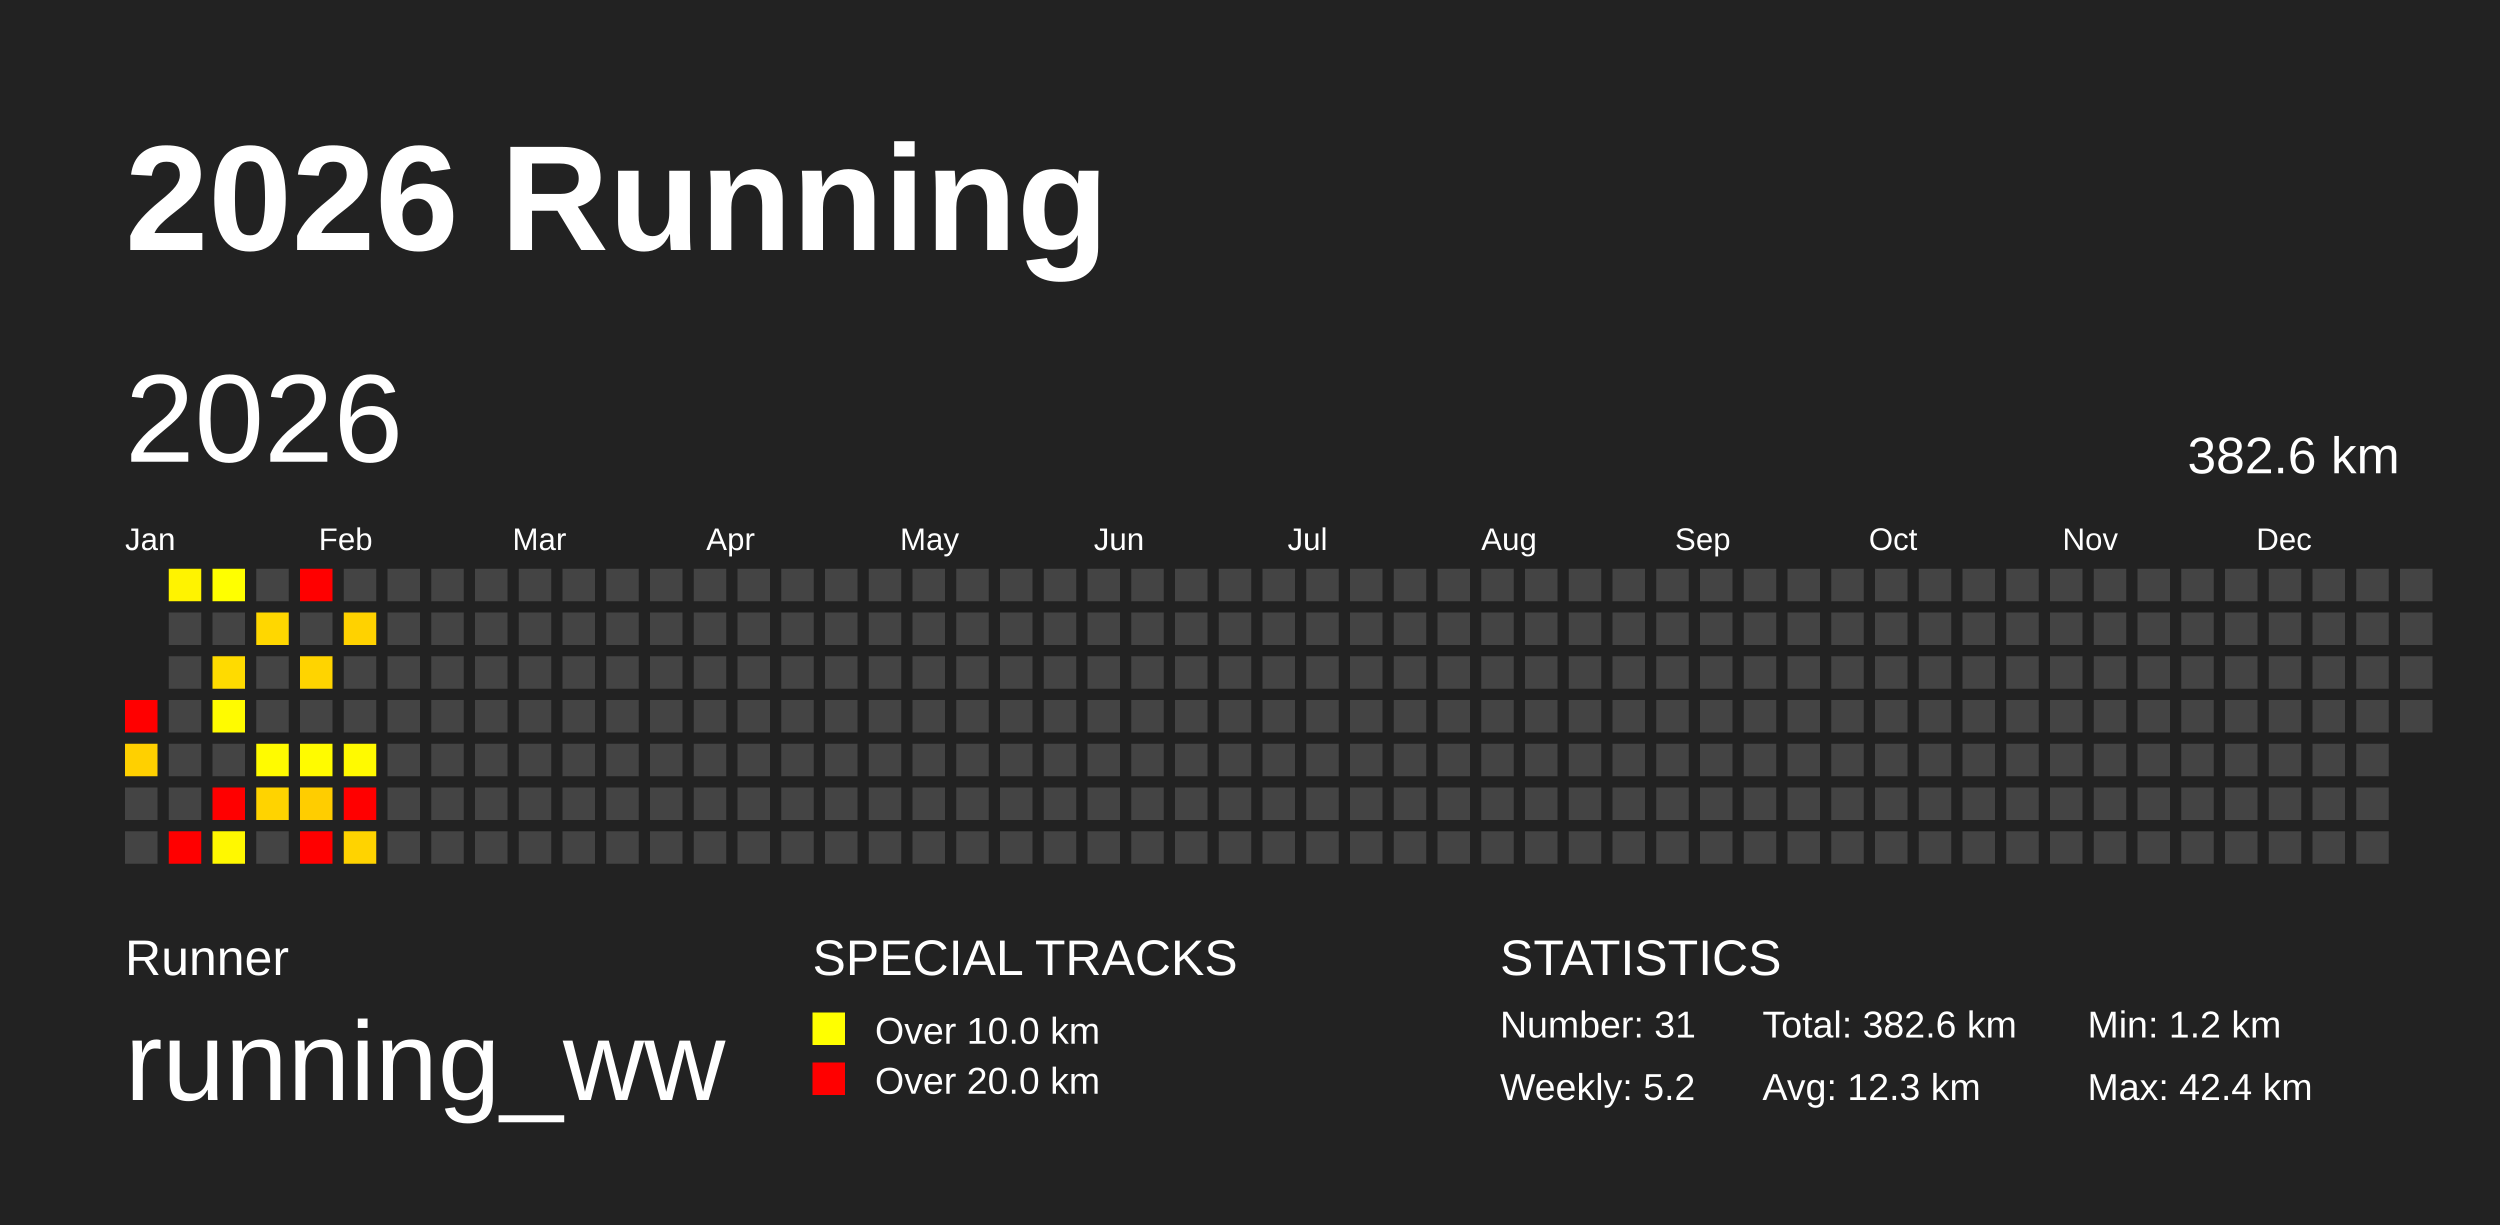
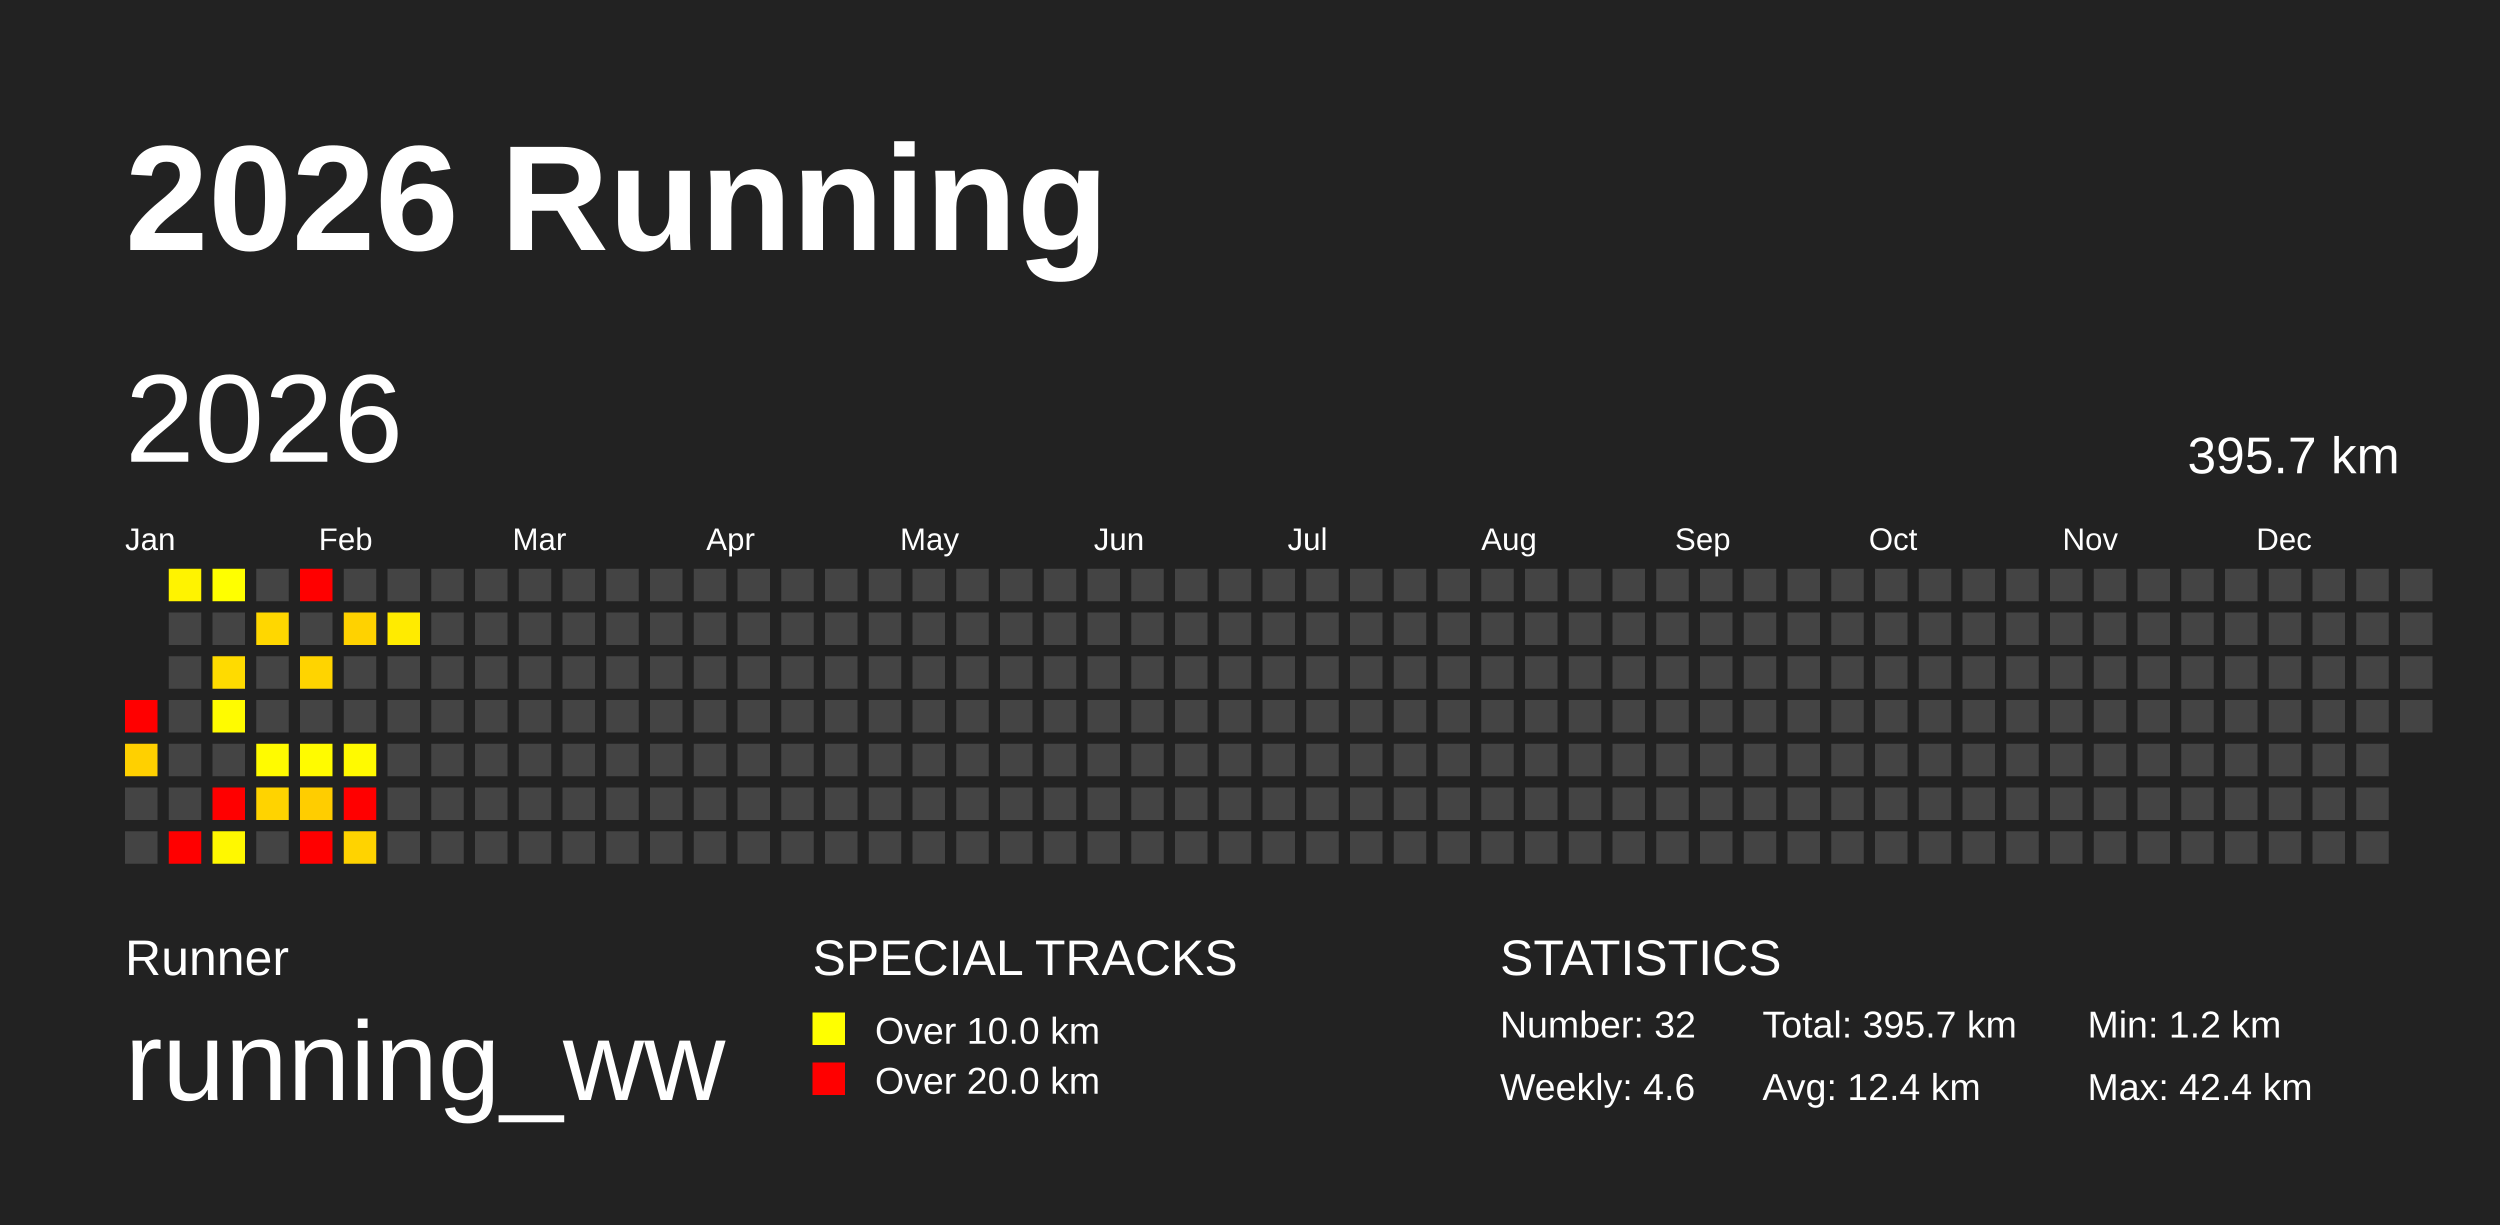
<svg xmlns="http://www.w3.org/2000/svg" baseProfile="full" height="98mm" version="1.1" viewBox="0,0,200,98" width="200mm">
  <defs />
  <rect fill="#222222" height="98" width="200" x="0" y="0" />
  <text fill="#FFFFFF" style="font-size:12px; font-family:Arial; font-weight:bold;" x="10" y="20">2026 Running</text>
  <text fill="#FFFFFF" style="font-size:4px; font-family:Arial" x="10" y="78">Runner</text>
  <text fill="#FFFFFF" style="font-size:9px; font-family:Arial" x="10" y="88">running_ww</text>
  <text fill="#FFFFFF" style="font-size:4px; font-family:Arial" x="65" y="78">SPECIAL TRACKS</text>
  <rect fill="yellow" height="2.6" width="2.6" x="65" y="81" />
  <text fill="#FFFFFF" style="font-size:3px; font-family:Arial" x="70" y="83.5">Over 10.0 km</text>
  <rect fill="red" height="2.6" width="2.6" x="65" y="85" />
  <text fill="#FFFFFF" style="font-size:3px; font-family:Arial" x="70" y="87.5">Over 20.0 km</text>
  <text fill="#FFFFFF" style="font-size:4px; font-family:Arial" x="120" y="78">STATISTICS</text>
-   <text fill="#FFFFFF" style="font-size:3px; font-family:Arial" x="120" y="83">Number: 31</text>
-   <text fill="#FFFFFF" style="font-size:3px; font-family:Arial" x="120" y="88">Weekly: 5.2</text>
-   <text fill="#FFFFFF" style="font-size:3px; font-family:Arial" x="141" y="83">Total: 382.6 km</text>
-   <text fill="#FFFFFF" style="font-size:3px; font-family:Arial" x="141" y="88">Avg: 12.3 km</text>
+   <text fill="#FFFFFF" style="font-size:3px; font-family:Arial" x="120" y="83">Number: 32</text>
+   <text fill="#FFFFFF" style="font-size:3px; font-family:Arial" x="120" y="88">Weekly: 4.6</text>
+   <text fill="#FFFFFF" style="font-size:3px; font-family:Arial" x="141" y="83">Total: 395.7 km</text>
+   <text fill="#FFFFFF" style="font-size:3px; font-family:Arial" x="141" y="88">Avg: 12.4 km</text>
  <text fill="#FFFFFF" style="font-size:3px; font-family:Arial" x="167" y="83">Min: 1.2 km</text>
  <text fill="#FFFFFF" style="font-size:3px; font-family:Arial" x="167" y="88">Max: 42.4 km</text>
  <text dominant-baseline="hanging" fill="#FFFFFF" style="font-size:10.0px; font-family:Arial;" x="10" y="30">2026</text>
-   <text dominant-baseline="hanging" fill="#FFFFFF" style="font-size:4.125px; font-family:Arial;" x="175" y="35">382.6 km</text>
+   <text dominant-baseline="hanging" fill="#FFFFFF" style="font-size:4.125px; font-family:Arial;" x="175" y="35">395.7 km</text>
  <text fill="#FFFFFF" style="font-size:2.5px; font-family:Arial" x="10.0" y="44">Jan</text>
  <text fill="#FFFFFF" style="font-size:2.5px; font-family:Arial" x="25.5" y="44">Feb</text>
  <text fill="#FFFFFF" style="font-size:2.5px; font-family:Arial" x="41.0" y="44">Mar</text>
  <text fill="#FFFFFF" style="font-size:2.5px; font-family:Arial" x="56.5" y="44">Apr</text>
  <text fill="#FFFFFF" style="font-size:2.5px; font-family:Arial" x="72.0" y="44">May</text>
  <text fill="#FFFFFF" style="font-size:2.5px; font-family:Arial" x="87.5" y="44">Jun</text>
  <text fill="#FFFFFF" style="font-size:2.5px; font-family:Arial" x="103.0" y="44">Jul</text>
  <text fill="#FFFFFF" style="font-size:2.5px; font-family:Arial" x="118.5" y="44">Aug</text>
  <text fill="#FFFFFF" style="font-size:2.5px; font-family:Arial" x="134.0" y="44">Sep</text>
  <text fill="#FFFFFF" style="font-size:2.5px; font-family:Arial" x="149.5" y="44">Oct</text>
  <text fill="#FFFFFF" style="font-size:2.5px; font-family:Arial" x="165.0" y="44">Nov</text>
  <text fill="#FFFFFF" style="font-size:2.5px; font-family:Arial" x="180.5" y="44">Dec</text>
  <rect fill="red" height="2.6" width="2.6" x="10.0" y="56.0" />
  <rect fill="#ffd000" height="2.6" width="2.6" x="10.0" y="59.5" />
  <rect fill="#444444" height="2.6" width="2.6" x="10.0" y="63.0" />
  <rect fill="#444444" height="2.6" width="2.6" x="10.0" y="66.5" />
  <rect fill="#fff300" height="2.6" width="2.6" x="13.5" y="45.5" />
  <rect fill="#444444" height="2.6" width="2.6" x="13.5" y="49.0" />
  <rect fill="#444444" height="2.6" width="2.6" x="13.5" y="52.5" />
  <rect fill="#444444" height="2.6" width="2.6" x="13.5" y="56.0" />
  <rect fill="#444444" height="2.6" width="2.6" x="13.5" y="59.5" />
  <rect fill="#444444" height="2.6" width="2.6" x="13.5" y="63.0" />
  <rect fill="red" height="2.6" width="2.6" x="13.5" y="66.5" />
  <rect fill="#ffff00" height="2.6" width="2.6" x="17.0" y="45.5" />
  <rect fill="#444444" height="2.6" width="2.6" x="17.0" y="49.0" />
  <rect fill="#ffdb00" height="2.6" width="2.6" x="17.0" y="52.5" />
  <rect fill="#fffb00" height="2.6" width="2.6" x="17.0" y="56.0" />
  <rect fill="#444444" height="2.6" width="2.6" x="17.0" y="59.5" />
  <rect fill="red" height="2.6" width="2.6" x="17.0" y="63.0" />
  <rect fill="#fff800" height="2.6" width="2.6" x="17.0" y="66.5" />
  <rect fill="#444444" height="2.6" width="2.6" x="20.5" y="45.5" />
  <rect fill="#ffd700" height="2.6" width="2.6" x="20.5" y="49.0" />
  <rect fill="#444444" height="2.6" width="2.6" x="20.5" y="52.5" />
  <rect fill="#444444" height="2.6" width="2.6" x="20.5" y="56.0" />
  <rect fill="#fffb00" height="2.6" width="2.6" x="20.5" y="59.5" />
  <rect fill="#ffd300" height="2.6" width="2.6" x="20.5" y="63.0" />
  <rect fill="#444444" height="2.6" width="2.6" x="20.5" y="66.5" />
  <rect fill="red" height="2.6" width="2.6" x="24.0" y="45.5" />
  <rect fill="#444444" height="2.6" width="2.6" x="24.0" y="49.0" />
  <rect fill="#ffd400" height="2.6" width="2.6" x="24.0" y="52.5" />
  <rect fill="#444444" height="2.6" width="2.6" x="24.0" y="56.0" />
  <rect fill="#fffb00" height="2.6" width="2.6" x="24.0" y="59.5" />
  <rect fill="#ffcd00" height="2.6" width="2.6" x="24.0" y="63.0" />
  <rect fill="red" height="2.6" width="2.6" x="24.0" y="66.5" />
  <rect fill="#444444" height="2.6" width="2.6" x="27.5" y="45.5" />
  <rect fill="#ffd200" height="2.6" width="2.6" x="27.5" y="49.0" />
  <rect fill="#444444" height="2.6" width="2.6" x="27.5" y="52.5" />
  <rect fill="#444444" height="2.6" width="2.6" x="27.5" y="56.0" />
  <rect fill="#fffa00" height="2.6" width="2.6" x="27.5" y="59.5" />
  <rect fill="red" height="2.6" width="2.6" x="27.5" y="63.0" />
  <rect fill="#ffd300" height="2.6" width="2.6" x="27.5" y="66.5" />
  <rect fill="#444444" height="2.6" width="2.6" x="31.0" y="45.5" />
-   <rect fill="#444444" height="2.6" width="2.6" x="31.0" y="49.0" />
+   <rect fill="#ffeb00" height="2.6" width="2.6" x="31.0" y="49.0" />
  <rect fill="#444444" height="2.6" width="2.6" x="31.0" y="52.5" />
  <rect fill="#444444" height="2.6" width="2.6" x="31.0" y="56.0" />
  <rect fill="#444444" height="2.6" width="2.6" x="31.0" y="59.5" />
  <rect fill="#444444" height="2.6" width="2.6" x="31.0" y="63.0" />
  <rect fill="#444444" height="2.6" width="2.6" x="31.0" y="66.5" />
  <rect fill="#444444" height="2.6" width="2.6" x="34.5" y="45.5" />
  <rect fill="#444444" height="2.6" width="2.6" x="34.5" y="49.0" />
  <rect fill="#444444" height="2.6" width="2.6" x="34.5" y="52.5" />
  <rect fill="#444444" height="2.6" width="2.6" x="34.5" y="56.0" />
  <rect fill="#444444" height="2.6" width="2.6" x="34.5" y="59.5" />
  <rect fill="#444444" height="2.6" width="2.6" x="34.5" y="63.0" />
  <rect fill="#444444" height="2.6" width="2.6" x="34.5" y="66.5" />
  <rect fill="#444444" height="2.6" width="2.6" x="38.0" y="45.5" />
  <rect fill="#444444" height="2.6" width="2.6" x="38.0" y="49.0" />
  <rect fill="#444444" height="2.6" width="2.6" x="38.0" y="52.5" />
  <rect fill="#444444" height="2.6" width="2.6" x="38.0" y="56.0" />
  <rect fill="#444444" height="2.6" width="2.6" x="38.0" y="59.5" />
  <rect fill="#444444" height="2.6" width="2.6" x="38.0" y="63.0" />
  <rect fill="#444444" height="2.6" width="2.6" x="38.0" y="66.5" />
  <rect fill="#444444" height="2.6" width="2.6" x="41.5" y="45.5" />
  <rect fill="#444444" height="2.6" width="2.6" x="41.5" y="49.0" />
  <rect fill="#444444" height="2.6" width="2.6" x="41.5" y="52.5" />
  <rect fill="#444444" height="2.6" width="2.6" x="41.5" y="56.0" />
  <rect fill="#444444" height="2.6" width="2.6" x="41.5" y="59.5" />
  <rect fill="#444444" height="2.6" width="2.6" x="41.5" y="63.0" />
  <rect fill="#444444" height="2.6" width="2.6" x="41.5" y="66.5" />
  <rect fill="#444444" height="2.6" width="2.6" x="45.0" y="45.5" />
  <rect fill="#444444" height="2.6" width="2.6" x="45.0" y="49.0" />
  <rect fill="#444444" height="2.6" width="2.6" x="45.0" y="52.5" />
  <rect fill="#444444" height="2.6" width="2.6" x="45.0" y="56.0" />
  <rect fill="#444444" height="2.6" width="2.6" x="45.0" y="59.5" />
  <rect fill="#444444" height="2.6" width="2.6" x="45.0" y="63.0" />
  <rect fill="#444444" height="2.6" width="2.6" x="45.0" y="66.5" />
  <rect fill="#444444" height="2.6" width="2.6" x="48.5" y="45.5" />
  <rect fill="#444444" height="2.6" width="2.6" x="48.5" y="49.0" />
  <rect fill="#444444" height="2.6" width="2.6" x="48.5" y="52.5" />
  <rect fill="#444444" height="2.6" width="2.6" x="48.5" y="56.0" />
  <rect fill="#444444" height="2.6" width="2.6" x="48.5" y="59.5" />
  <rect fill="#444444" height="2.6" width="2.6" x="48.5" y="63.0" />
  <rect fill="#444444" height="2.6" width="2.6" x="48.5" y="66.5" />
  <rect fill="#444444" height="2.6" width="2.6" x="52.0" y="45.5" />
  <rect fill="#444444" height="2.6" width="2.6" x="52.0" y="49.0" />
  <rect fill="#444444" height="2.6" width="2.6" x="52.0" y="52.5" />
  <rect fill="#444444" height="2.6" width="2.6" x="52.0" y="56.0" />
  <rect fill="#444444" height="2.6" width="2.6" x="52.0" y="59.5" />
  <rect fill="#444444" height="2.6" width="2.6" x="52.0" y="63.0" />
  <rect fill="#444444" height="2.6" width="2.6" x="52.0" y="66.5" />
  <rect fill="#444444" height="2.6" width="2.6" x="55.5" y="45.5" />
  <rect fill="#444444" height="2.6" width="2.6" x="55.5" y="49.0" />
  <rect fill="#444444" height="2.6" width="2.6" x="55.5" y="52.5" />
  <rect fill="#444444" height="2.6" width="2.6" x="55.5" y="56.0" />
  <rect fill="#444444" height="2.6" width="2.6" x="55.5" y="59.5" />
  <rect fill="#444444" height="2.6" width="2.6" x="55.5" y="63.0" />
  <rect fill="#444444" height="2.6" width="2.6" x="55.5" y="66.5" />
  <rect fill="#444444" height="2.6" width="2.6" x="59.0" y="45.5" />
  <rect fill="#444444" height="2.6" width="2.6" x="59.0" y="49.0" />
  <rect fill="#444444" height="2.6" width="2.6" x="59.0" y="52.5" />
  <rect fill="#444444" height="2.6" width="2.6" x="59.0" y="56.0" />
  <rect fill="#444444" height="2.6" width="2.6" x="59.0" y="59.5" />
  <rect fill="#444444" height="2.6" width="2.6" x="59.0" y="63.0" />
  <rect fill="#444444" height="2.6" width="2.6" x="59.0" y="66.5" />
  <rect fill="#444444" height="2.6" width="2.6" x="62.5" y="45.5" />
  <rect fill="#444444" height="2.6" width="2.6" x="62.5" y="49.0" />
  <rect fill="#444444" height="2.6" width="2.6" x="62.5" y="52.5" />
  <rect fill="#444444" height="2.6" width="2.6" x="62.5" y="56.0" />
  <rect fill="#444444" height="2.6" width="2.6" x="62.5" y="59.5" />
  <rect fill="#444444" height="2.6" width="2.6" x="62.5" y="63.0" />
  <rect fill="#444444" height="2.6" width="2.6" x="62.5" y="66.5" />
  <rect fill="#444444" height="2.6" width="2.6" x="66.0" y="45.5" />
  <rect fill="#444444" height="2.6" width="2.6" x="66.0" y="49.0" />
  <rect fill="#444444" height="2.6" width="2.6" x="66.0" y="52.5" />
  <rect fill="#444444" height="2.6" width="2.6" x="66.0" y="56.0" />
  <rect fill="#444444" height="2.6" width="2.6" x="66.0" y="59.5" />
  <rect fill="#444444" height="2.6" width="2.6" x="66.0" y="63.0" />
  <rect fill="#444444" height="2.6" width="2.6" x="66.0" y="66.5" />
  <rect fill="#444444" height="2.6" width="2.6" x="69.5" y="45.5" />
  <rect fill="#444444" height="2.6" width="2.6" x="69.5" y="49.0" />
  <rect fill="#444444" height="2.6" width="2.6" x="69.5" y="52.5" />
  <rect fill="#444444" height="2.6" width="2.6" x="69.5" y="56.0" />
  <rect fill="#444444" height="2.6" width="2.6" x="69.5" y="59.5" />
  <rect fill="#444444" height="2.6" width="2.6" x="69.5" y="63.0" />
  <rect fill="#444444" height="2.6" width="2.6" x="69.5" y="66.5" />
  <rect fill="#444444" height="2.6" width="2.6" x="73.0" y="45.5" />
  <rect fill="#444444" height="2.6" width="2.6" x="73.0" y="49.0" />
  <rect fill="#444444" height="2.6" width="2.6" x="73.0" y="52.5" />
  <rect fill="#444444" height="2.6" width="2.6" x="73.0" y="56.0" />
  <rect fill="#444444" height="2.6" width="2.6" x="73.0" y="59.5" />
  <rect fill="#444444" height="2.6" width="2.6" x="73.0" y="63.0" />
  <rect fill="#444444" height="2.6" width="2.6" x="73.0" y="66.5" />
  <rect fill="#444444" height="2.6" width="2.6" x="76.5" y="45.5" />
  <rect fill="#444444" height="2.6" width="2.6" x="76.5" y="49.0" />
  <rect fill="#444444" height="2.6" width="2.6" x="76.5" y="52.5" />
  <rect fill="#444444" height="2.6" width="2.6" x="76.5" y="56.0" />
  <rect fill="#444444" height="2.6" width="2.6" x="76.5" y="59.5" />
  <rect fill="#444444" height="2.6" width="2.6" x="76.5" y="63.0" />
  <rect fill="#444444" height="2.6" width="2.6" x="76.5" y="66.5" />
  <rect fill="#444444" height="2.6" width="2.6" x="80.0" y="45.5" />
  <rect fill="#444444" height="2.6" width="2.6" x="80.0" y="49.0" />
  <rect fill="#444444" height="2.6" width="2.6" x="80.0" y="52.5" />
  <rect fill="#444444" height="2.6" width="2.6" x="80.0" y="56.0" />
  <rect fill="#444444" height="2.6" width="2.6" x="80.0" y="59.5" />
  <rect fill="#444444" height="2.6" width="2.6" x="80.0" y="63.0" />
  <rect fill="#444444" height="2.6" width="2.6" x="80.0" y="66.5" />
  <rect fill="#444444" height="2.6" width="2.6" x="83.5" y="45.5" />
  <rect fill="#444444" height="2.6" width="2.6" x="83.5" y="49.0" />
  <rect fill="#444444" height="2.6" width="2.6" x="83.5" y="52.5" />
  <rect fill="#444444" height="2.6" width="2.6" x="83.5" y="56.0" />
  <rect fill="#444444" height="2.6" width="2.6" x="83.5" y="59.5" />
  <rect fill="#444444" height="2.6" width="2.6" x="83.5" y="63.0" />
  <rect fill="#444444" height="2.6" width="2.6" x="83.5" y="66.5" />
  <rect fill="#444444" height="2.6" width="2.6" x="87.0" y="45.5" />
  <rect fill="#444444" height="2.6" width="2.6" x="87.0" y="49.0" />
  <rect fill="#444444" height="2.6" width="2.6" x="87.0" y="52.5" />
  <rect fill="#444444" height="2.6" width="2.6" x="87.0" y="56.0" />
  <rect fill="#444444" height="2.6" width="2.6" x="87.0" y="59.5" />
  <rect fill="#444444" height="2.6" width="2.6" x="87.0" y="63.0" />
  <rect fill="#444444" height="2.6" width="2.6" x="87.0" y="66.5" />
  <rect fill="#444444" height="2.6" width="2.6" x="90.5" y="45.5" />
  <rect fill="#444444" height="2.6" width="2.6" x="90.5" y="49.0" />
  <rect fill="#444444" height="2.6" width="2.6" x="90.5" y="52.5" />
  <rect fill="#444444" height="2.6" width="2.6" x="90.5" y="56.0" />
  <rect fill="#444444" height="2.6" width="2.6" x="90.5" y="59.5" />
  <rect fill="#444444" height="2.6" width="2.6" x="90.5" y="63.0" />
  <rect fill="#444444" height="2.6" width="2.6" x="90.5" y="66.5" />
  <rect fill="#444444" height="2.6" width="2.6" x="94.0" y="45.5" />
  <rect fill="#444444" height="2.6" width="2.6" x="94.0" y="49.0" />
  <rect fill="#444444" height="2.6" width="2.6" x="94.0" y="52.5" />
  <rect fill="#444444" height="2.6" width="2.6" x="94.0" y="56.0" />
  <rect fill="#444444" height="2.6" width="2.6" x="94.0" y="59.5" />
  <rect fill="#444444" height="2.6" width="2.6" x="94.0" y="63.0" />
  <rect fill="#444444" height="2.6" width="2.6" x="94.0" y="66.5" />
  <rect fill="#444444" height="2.6" width="2.6" x="97.5" y="45.5" />
  <rect fill="#444444" height="2.6" width="2.6" x="97.5" y="49.0" />
  <rect fill="#444444" height="2.6" width="2.6" x="97.5" y="52.5" />
  <rect fill="#444444" height="2.6" width="2.6" x="97.5" y="56.0" />
  <rect fill="#444444" height="2.6" width="2.6" x="97.5" y="59.5" />
  <rect fill="#444444" height="2.6" width="2.6" x="97.5" y="63.0" />
  <rect fill="#444444" height="2.6" width="2.6" x="97.5" y="66.5" />
  <rect fill="#444444" height="2.6" width="2.6" x="101.0" y="45.5" />
  <rect fill="#444444" height="2.6" width="2.6" x="101.0" y="49.0" />
  <rect fill="#444444" height="2.6" width="2.6" x="101.0" y="52.5" />
  <rect fill="#444444" height="2.6" width="2.6" x="101.0" y="56.0" />
  <rect fill="#444444" height="2.6" width="2.6" x="101.0" y="59.5" />
  <rect fill="#444444" height="2.6" width="2.6" x="101.0" y="63.0" />
  <rect fill="#444444" height="2.6" width="2.6" x="101.0" y="66.5" />
  <rect fill="#444444" height="2.6" width="2.6" x="104.5" y="45.5" />
  <rect fill="#444444" height="2.6" width="2.6" x="104.5" y="49.0" />
  <rect fill="#444444" height="2.6" width="2.6" x="104.5" y="52.5" />
  <rect fill="#444444" height="2.6" width="2.6" x="104.5" y="56.0" />
  <rect fill="#444444" height="2.6" width="2.6" x="104.5" y="59.5" />
  <rect fill="#444444" height="2.6" width="2.6" x="104.5" y="63.0" />
  <rect fill="#444444" height="2.6" width="2.6" x="104.5" y="66.5" />
  <rect fill="#444444" height="2.6" width="2.6" x="108.0" y="45.5" />
  <rect fill="#444444" height="2.6" width="2.6" x="108.0" y="49.0" />
  <rect fill="#444444" height="2.6" width="2.6" x="108.0" y="52.5" />
  <rect fill="#444444" height="2.6" width="2.6" x="108.0" y="56.0" />
  <rect fill="#444444" height="2.6" width="2.6" x="108.0" y="59.5" />
  <rect fill="#444444" height="2.6" width="2.6" x="108.0" y="63.0" />
  <rect fill="#444444" height="2.6" width="2.6" x="108.0" y="66.5" />
  <rect fill="#444444" height="2.6" width="2.6" x="111.5" y="45.5" />
  <rect fill="#444444" height="2.6" width="2.6" x="111.5" y="49.0" />
  <rect fill="#444444" height="2.6" width="2.6" x="111.5" y="52.5" />
  <rect fill="#444444" height="2.6" width="2.6" x="111.5" y="56.0" />
  <rect fill="#444444" height="2.6" width="2.6" x="111.5" y="59.5" />
  <rect fill="#444444" height="2.6" width="2.6" x="111.5" y="63.0" />
  <rect fill="#444444" height="2.6" width="2.6" x="111.5" y="66.5" />
  <rect fill="#444444" height="2.6" width="2.6" x="115.0" y="45.5" />
  <rect fill="#444444" height="2.6" width="2.6" x="115.0" y="49.0" />
  <rect fill="#444444" height="2.6" width="2.6" x="115.0" y="52.5" />
  <rect fill="#444444" height="2.6" width="2.6" x="115.0" y="56.0" />
  <rect fill="#444444" height="2.6" width="2.6" x="115.0" y="59.5" />
  <rect fill="#444444" height="2.6" width="2.6" x="115.0" y="63.0" />
  <rect fill="#444444" height="2.6" width="2.6" x="115.0" y="66.5" />
  <rect fill="#444444" height="2.6" width="2.6" x="118.5" y="45.5" />
  <rect fill="#444444" height="2.6" width="2.6" x="118.5" y="49.0" />
  <rect fill="#444444" height="2.6" width="2.6" x="118.5" y="52.5" />
  <rect fill="#444444" height="2.6" width="2.6" x="118.5" y="56.0" />
  <rect fill="#444444" height="2.6" width="2.6" x="118.5" y="59.5" />
  <rect fill="#444444" height="2.6" width="2.6" x="118.5" y="63.0" />
  <rect fill="#444444" height="2.6" width="2.6" x="118.5" y="66.5" />
  <rect fill="#444444" height="2.6" width="2.6" x="122.0" y="45.5" />
  <rect fill="#444444" height="2.6" width="2.6" x="122.0" y="49.0" />
  <rect fill="#444444" height="2.6" width="2.6" x="122.0" y="52.5" />
  <rect fill="#444444" height="2.6" width="2.6" x="122.0" y="56.0" />
  <rect fill="#444444" height="2.6" width="2.6" x="122.0" y="59.5" />
  <rect fill="#444444" height="2.6" width="2.6" x="122.0" y="63.0" />
  <rect fill="#444444" height="2.6" width="2.6" x="122.0" y="66.5" />
  <rect fill="#444444" height="2.6" width="2.6" x="125.5" y="45.5" />
  <rect fill="#444444" height="2.6" width="2.6" x="125.5" y="49.0" />
  <rect fill="#444444" height="2.6" width="2.6" x="125.5" y="52.5" />
  <rect fill="#444444" height="2.6" width="2.6" x="125.5" y="56.0" />
  <rect fill="#444444" height="2.6" width="2.6" x="125.5" y="59.5" />
  <rect fill="#444444" height="2.6" width="2.6" x="125.5" y="63.0" />
  <rect fill="#444444" height="2.6" width="2.6" x="125.5" y="66.5" />
  <rect fill="#444444" height="2.6" width="2.6" x="129.0" y="45.5" />
  <rect fill="#444444" height="2.6" width="2.6" x="129.0" y="49.0" />
  <rect fill="#444444" height="2.6" width="2.6" x="129.0" y="52.5" />
  <rect fill="#444444" height="2.6" width="2.6" x="129.0" y="56.0" />
  <rect fill="#444444" height="2.6" width="2.6" x="129.0" y="59.5" />
  <rect fill="#444444" height="2.6" width="2.6" x="129.0" y="63.0" />
  <rect fill="#444444" height="2.6" width="2.6" x="129.0" y="66.5" />
  <rect fill="#444444" height="2.6" width="2.6" x="132.5" y="45.5" />
  <rect fill="#444444" height="2.6" width="2.6" x="132.5" y="49.0" />
  <rect fill="#444444" height="2.6" width="2.6" x="132.5" y="52.5" />
  <rect fill="#444444" height="2.6" width="2.6" x="132.5" y="56.0" />
  <rect fill="#444444" height="2.6" width="2.6" x="132.5" y="59.5" />
  <rect fill="#444444" height="2.6" width="2.6" x="132.5" y="63.0" />
  <rect fill="#444444" height="2.6" width="2.6" x="132.5" y="66.5" />
  <rect fill="#444444" height="2.6" width="2.6" x="136.0" y="45.5" />
  <rect fill="#444444" height="2.6" width="2.6" x="136.0" y="49.0" />
  <rect fill="#444444" height="2.6" width="2.6" x="136.0" y="52.5" />
  <rect fill="#444444" height="2.6" width="2.6" x="136.0" y="56.0" />
  <rect fill="#444444" height="2.6" width="2.6" x="136.0" y="59.5" />
  <rect fill="#444444" height="2.6" width="2.6" x="136.0" y="63.0" />
  <rect fill="#444444" height="2.6" width="2.6" x="136.0" y="66.5" />
  <rect fill="#444444" height="2.6" width="2.6" x="139.5" y="45.5" />
  <rect fill="#444444" height="2.6" width="2.6" x="139.5" y="49.0" />
  <rect fill="#444444" height="2.6" width="2.6" x="139.5" y="52.5" />
  <rect fill="#444444" height="2.6" width="2.6" x="139.5" y="56.0" />
  <rect fill="#444444" height="2.6" width="2.6" x="139.5" y="59.5" />
  <rect fill="#444444" height="2.6" width="2.6" x="139.5" y="63.0" />
  <rect fill="#444444" height="2.6" width="2.6" x="139.5" y="66.5" />
  <rect fill="#444444" height="2.6" width="2.6" x="143.0" y="45.5" />
  <rect fill="#444444" height="2.6" width="2.6" x="143.0" y="49.0" />
  <rect fill="#444444" height="2.6" width="2.6" x="143.0" y="52.5" />
  <rect fill="#444444" height="2.6" width="2.6" x="143.0" y="56.0" />
  <rect fill="#444444" height="2.6" width="2.6" x="143.0" y="59.5" />
  <rect fill="#444444" height="2.6" width="2.6" x="143.0" y="63.0" />
  <rect fill="#444444" height="2.6" width="2.6" x="143.0" y="66.5" />
  <rect fill="#444444" height="2.6" width="2.6" x="146.5" y="45.5" />
  <rect fill="#444444" height="2.6" width="2.6" x="146.5" y="49.0" />
  <rect fill="#444444" height="2.6" width="2.6" x="146.5" y="52.5" />
  <rect fill="#444444" height="2.6" width="2.6" x="146.5" y="56.0" />
  <rect fill="#444444" height="2.6" width="2.6" x="146.5" y="59.5" />
  <rect fill="#444444" height="2.6" width="2.6" x="146.5" y="63.0" />
  <rect fill="#444444" height="2.6" width="2.6" x="146.5" y="66.5" />
  <rect fill="#444444" height="2.6" width="2.6" x="150.0" y="45.5" />
  <rect fill="#444444" height="2.6" width="2.6" x="150.0" y="49.0" />
  <rect fill="#444444" height="2.6" width="2.6" x="150.0" y="52.5" />
  <rect fill="#444444" height="2.6" width="2.6" x="150.0" y="56.0" />
  <rect fill="#444444" height="2.6" width="2.6" x="150.0" y="59.5" />
  <rect fill="#444444" height="2.6" width="2.6" x="150.0" y="63.0" />
  <rect fill="#444444" height="2.6" width="2.6" x="150.0" y="66.5" />
  <rect fill="#444444" height="2.6" width="2.6" x="153.5" y="45.5" />
  <rect fill="#444444" height="2.6" width="2.6" x="153.5" y="49.0" />
  <rect fill="#444444" height="2.6" width="2.6" x="153.5" y="52.5" />
  <rect fill="#444444" height="2.6" width="2.6" x="153.5" y="56.0" />
  <rect fill="#444444" height="2.6" width="2.6" x="153.5" y="59.5" />
  <rect fill="#444444" height="2.6" width="2.6" x="153.5" y="63.0" />
  <rect fill="#444444" height="2.6" width="2.6" x="153.5" y="66.5" />
  <rect fill="#444444" height="2.6" width="2.6" x="157.0" y="45.5" />
  <rect fill="#444444" height="2.6" width="2.6" x="157.0" y="49.0" />
  <rect fill="#444444" height="2.6" width="2.6" x="157.0" y="52.5" />
  <rect fill="#444444" height="2.6" width="2.6" x="157.0" y="56.0" />
  <rect fill="#444444" height="2.6" width="2.6" x="157.0" y="59.5" />
  <rect fill="#444444" height="2.6" width="2.6" x="157.0" y="63.0" />
  <rect fill="#444444" height="2.6" width="2.6" x="157.0" y="66.5" />
  <rect fill="#444444" height="2.6" width="2.6" x="160.5" y="45.5" />
  <rect fill="#444444" height="2.6" width="2.6" x="160.5" y="49.0" />
  <rect fill="#444444" height="2.6" width="2.6" x="160.5" y="52.5" />
  <rect fill="#444444" height="2.6" width="2.6" x="160.5" y="56.0" />
  <rect fill="#444444" height="2.6" width="2.6" x="160.5" y="59.5" />
  <rect fill="#444444" height="2.6" width="2.6" x="160.5" y="63.0" />
  <rect fill="#444444" height="2.6" width="2.6" x="160.5" y="66.5" />
  <rect fill="#444444" height="2.6" width="2.6" x="164.0" y="45.5" />
  <rect fill="#444444" height="2.6" width="2.6" x="164.0" y="49.0" />
  <rect fill="#444444" height="2.6" width="2.6" x="164.0" y="52.5" />
  <rect fill="#444444" height="2.6" width="2.6" x="164.0" y="56.0" />
  <rect fill="#444444" height="2.6" width="2.6" x="164.0" y="59.5" />
  <rect fill="#444444" height="2.6" width="2.6" x="164.0" y="63.0" />
  <rect fill="#444444" height="2.6" width="2.6" x="164.0" y="66.5" />
  <rect fill="#444444" height="2.6" width="2.6" x="167.5" y="45.5" />
  <rect fill="#444444" height="2.6" width="2.6" x="167.5" y="49.0" />
  <rect fill="#444444" height="2.6" width="2.6" x="167.5" y="52.5" />
  <rect fill="#444444" height="2.6" width="2.6" x="167.5" y="56.0" />
  <rect fill="#444444" height="2.6" width="2.6" x="167.5" y="59.5" />
  <rect fill="#444444" height="2.6" width="2.6" x="167.5" y="63.0" />
  <rect fill="#444444" height="2.6" width="2.6" x="167.5" y="66.5" />
  <rect fill="#444444" height="2.6" width="2.6" x="171.0" y="45.5" />
  <rect fill="#444444" height="2.6" width="2.6" x="171.0" y="49.0" />
  <rect fill="#444444" height="2.6" width="2.6" x="171.0" y="52.5" />
  <rect fill="#444444" height="2.6" width="2.6" x="171.0" y="56.0" />
  <rect fill="#444444" height="2.6" width="2.6" x="171.0" y="59.5" />
  <rect fill="#444444" height="2.6" width="2.6" x="171.0" y="63.0" />
  <rect fill="#444444" height="2.6" width="2.6" x="171.0" y="66.5" />
  <rect fill="#444444" height="2.6" width="2.6" x="174.5" y="45.5" />
  <rect fill="#444444" height="2.6" width="2.6" x="174.5" y="49.0" />
  <rect fill="#444444" height="2.6" width="2.6" x="174.5" y="52.5" />
  <rect fill="#444444" height="2.6" width="2.6" x="174.5" y="56.0" />
  <rect fill="#444444" height="2.6" width="2.6" x="174.5" y="59.5" />
  <rect fill="#444444" height="2.6" width="2.6" x="174.5" y="63.0" />
  <rect fill="#444444" height="2.6" width="2.6" x="174.5" y="66.5" />
  <rect fill="#444444" height="2.6" width="2.6" x="178.0" y="45.5" />
  <rect fill="#444444" height="2.6" width="2.6" x="178.0" y="49.0" />
  <rect fill="#444444" height="2.6" width="2.6" x="178.0" y="52.5" />
  <rect fill="#444444" height="2.6" width="2.6" x="178.0" y="56.0" />
  <rect fill="#444444" height="2.6" width="2.6" x="178.0" y="59.5" />
  <rect fill="#444444" height="2.6" width="2.6" x="178.0" y="63.0" />
  <rect fill="#444444" height="2.6" width="2.6" x="178.0" y="66.5" />
  <rect fill="#444444" height="2.6" width="2.6" x="181.5" y="45.5" />
  <rect fill="#444444" height="2.6" width="2.6" x="181.5" y="49.0" />
  <rect fill="#444444" height="2.6" width="2.6" x="181.5" y="52.5" />
  <rect fill="#444444" height="2.6" width="2.6" x="181.5" y="56.0" />
  <rect fill="#444444" height="2.6" width="2.6" x="181.5" y="59.5" />
  <rect fill="#444444" height="2.6" width="2.6" x="181.5" y="63.0" />
  <rect fill="#444444" height="2.6" width="2.6" x="181.5" y="66.5" />
  <rect fill="#444444" height="2.6" width="2.6" x="185.0" y="45.5" />
  <rect fill="#444444" height="2.6" width="2.6" x="185.0" y="49.0" />
  <rect fill="#444444" height="2.6" width="2.6" x="185.0" y="52.5" />
  <rect fill="#444444" height="2.6" width="2.6" x="185.0" y="56.0" />
  <rect fill="#444444" height="2.6" width="2.6" x="185.0" y="59.5" />
  <rect fill="#444444" height="2.6" width="2.6" x="185.0" y="63.0" />
  <rect fill="#444444" height="2.6" width="2.6" x="185.0" y="66.5" />
  <rect fill="#444444" height="2.6" width="2.6" x="188.5" y="45.5" />
  <rect fill="#444444" height="2.6" width="2.6" x="188.5" y="49.0" />
  <rect fill="#444444" height="2.6" width="2.6" x="188.5" y="52.5" />
  <rect fill="#444444" height="2.6" width="2.6" x="188.5" y="56.0" />
  <rect fill="#444444" height="2.6" width="2.6" x="188.5" y="59.5" />
  <rect fill="#444444" height="2.6" width="2.6" x="188.5" y="63.0" />
  <rect fill="#444444" height="2.6" width="2.6" x="188.5" y="66.5" />
  <rect fill="#444444" height="2.6" width="2.6" x="192.0" y="45.5" />
  <rect fill="#444444" height="2.6" width="2.6" x="192.0" y="49.0" />
  <rect fill="#444444" height="2.6" width="2.6" x="192.0" y="52.5" />
  <rect fill="#444444" height="2.6" width="2.6" x="192.0" y="56.0" />
</svg>
